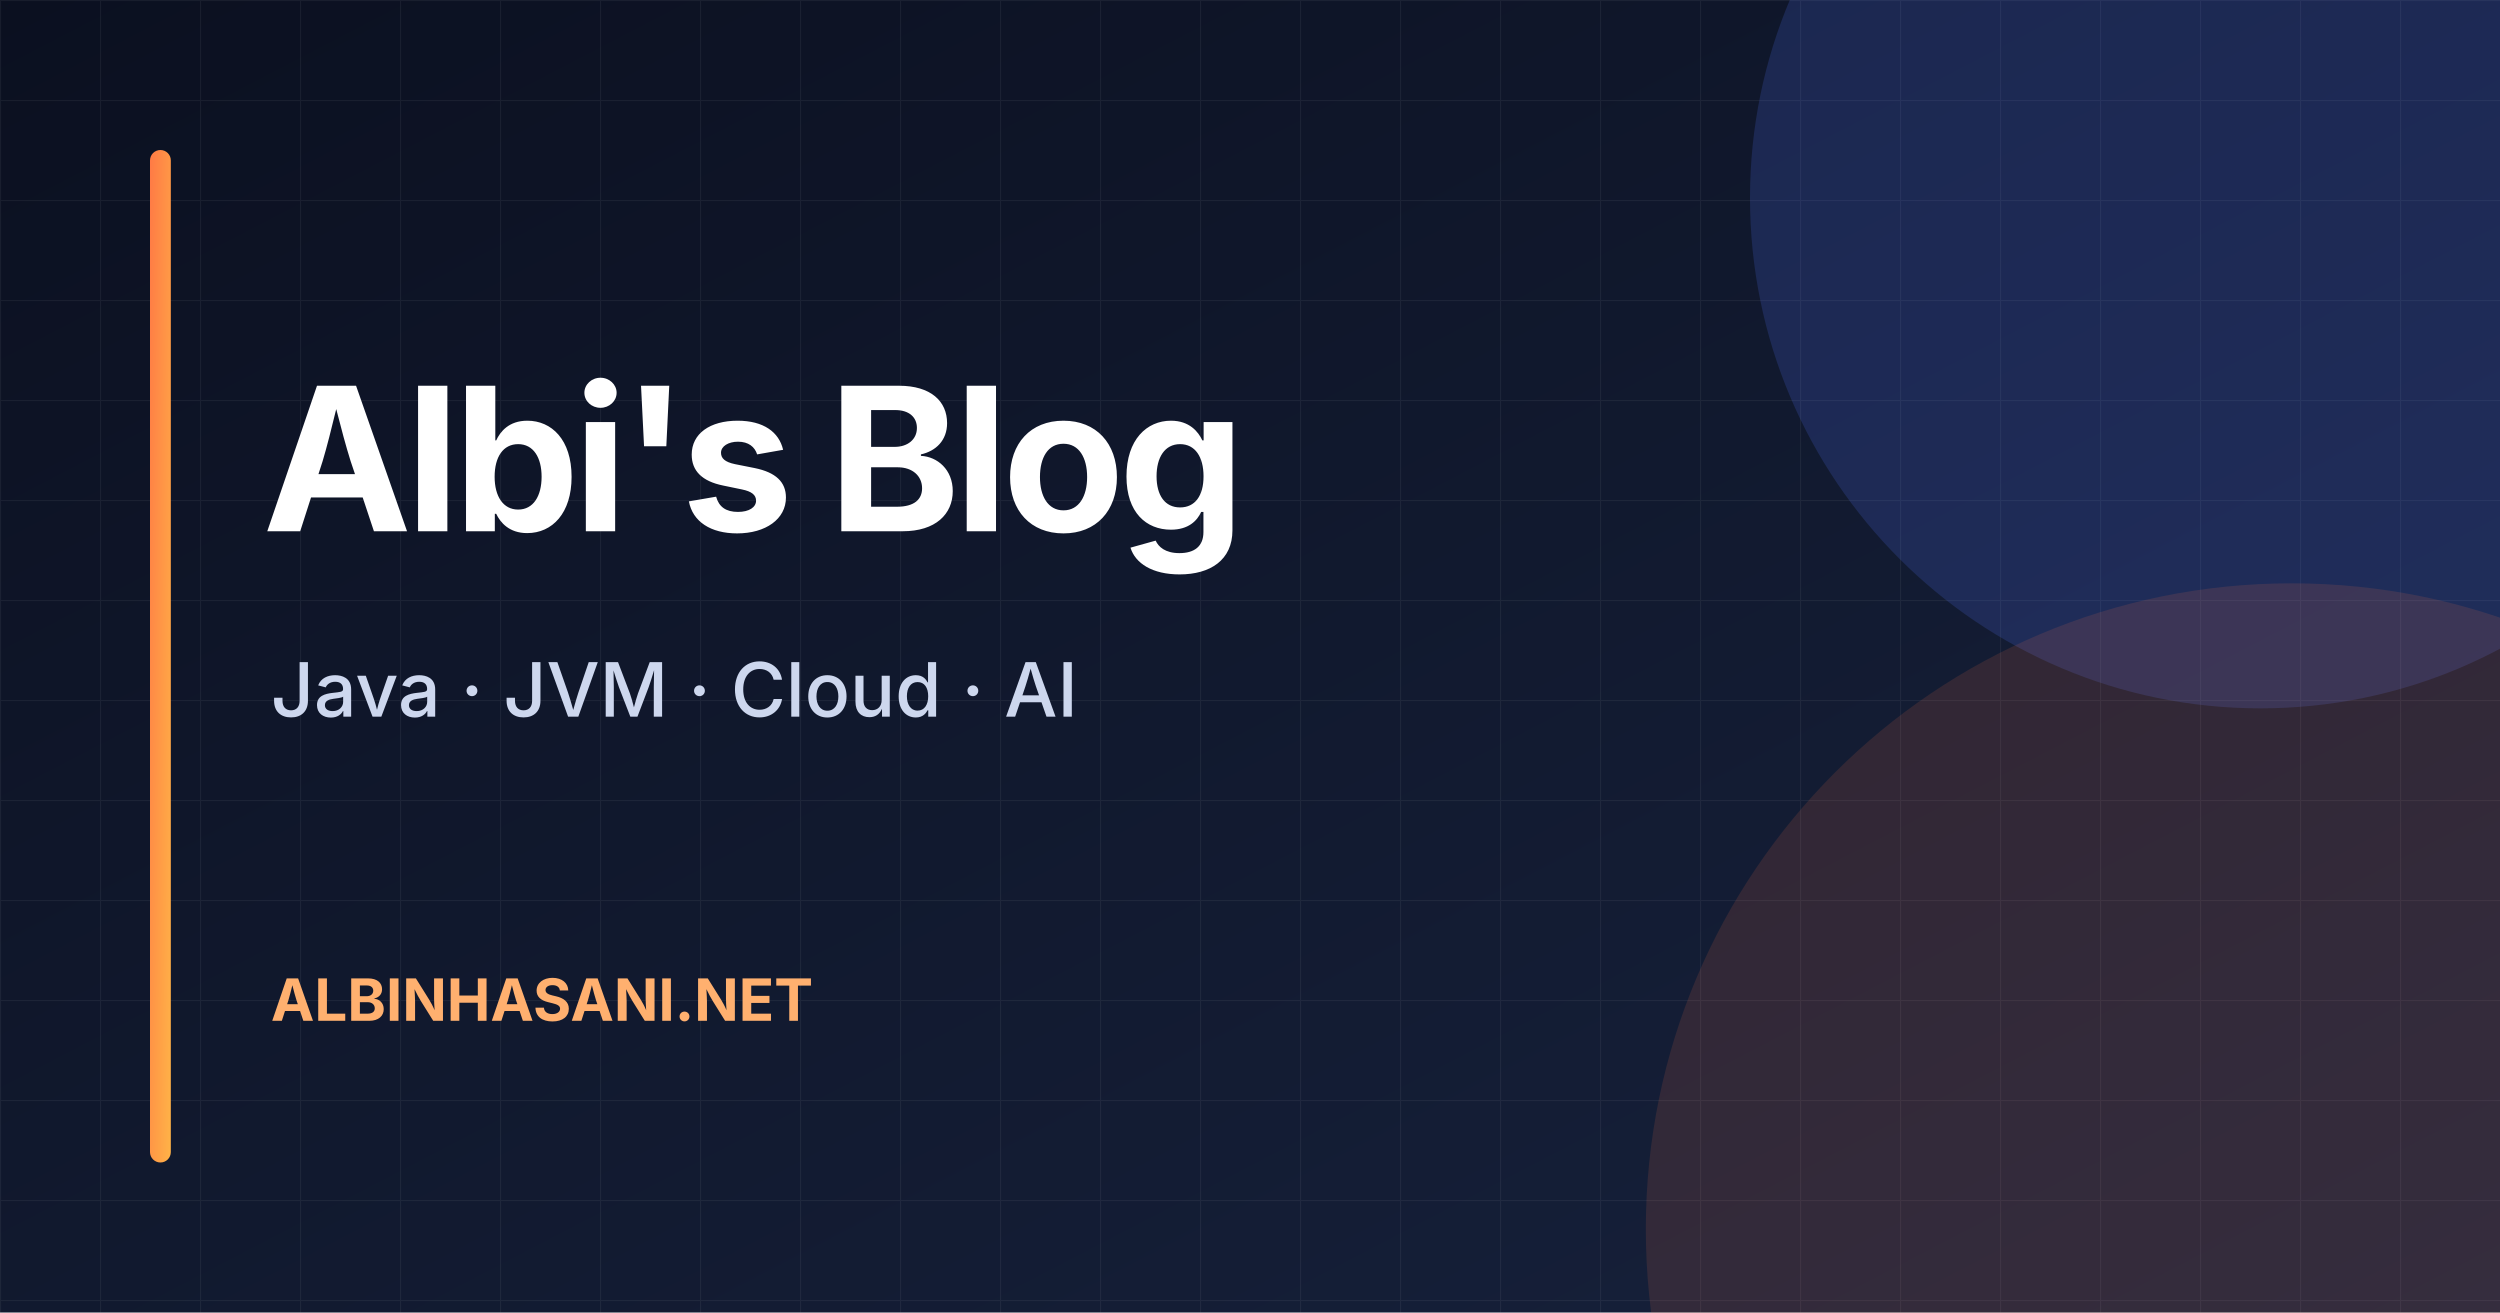
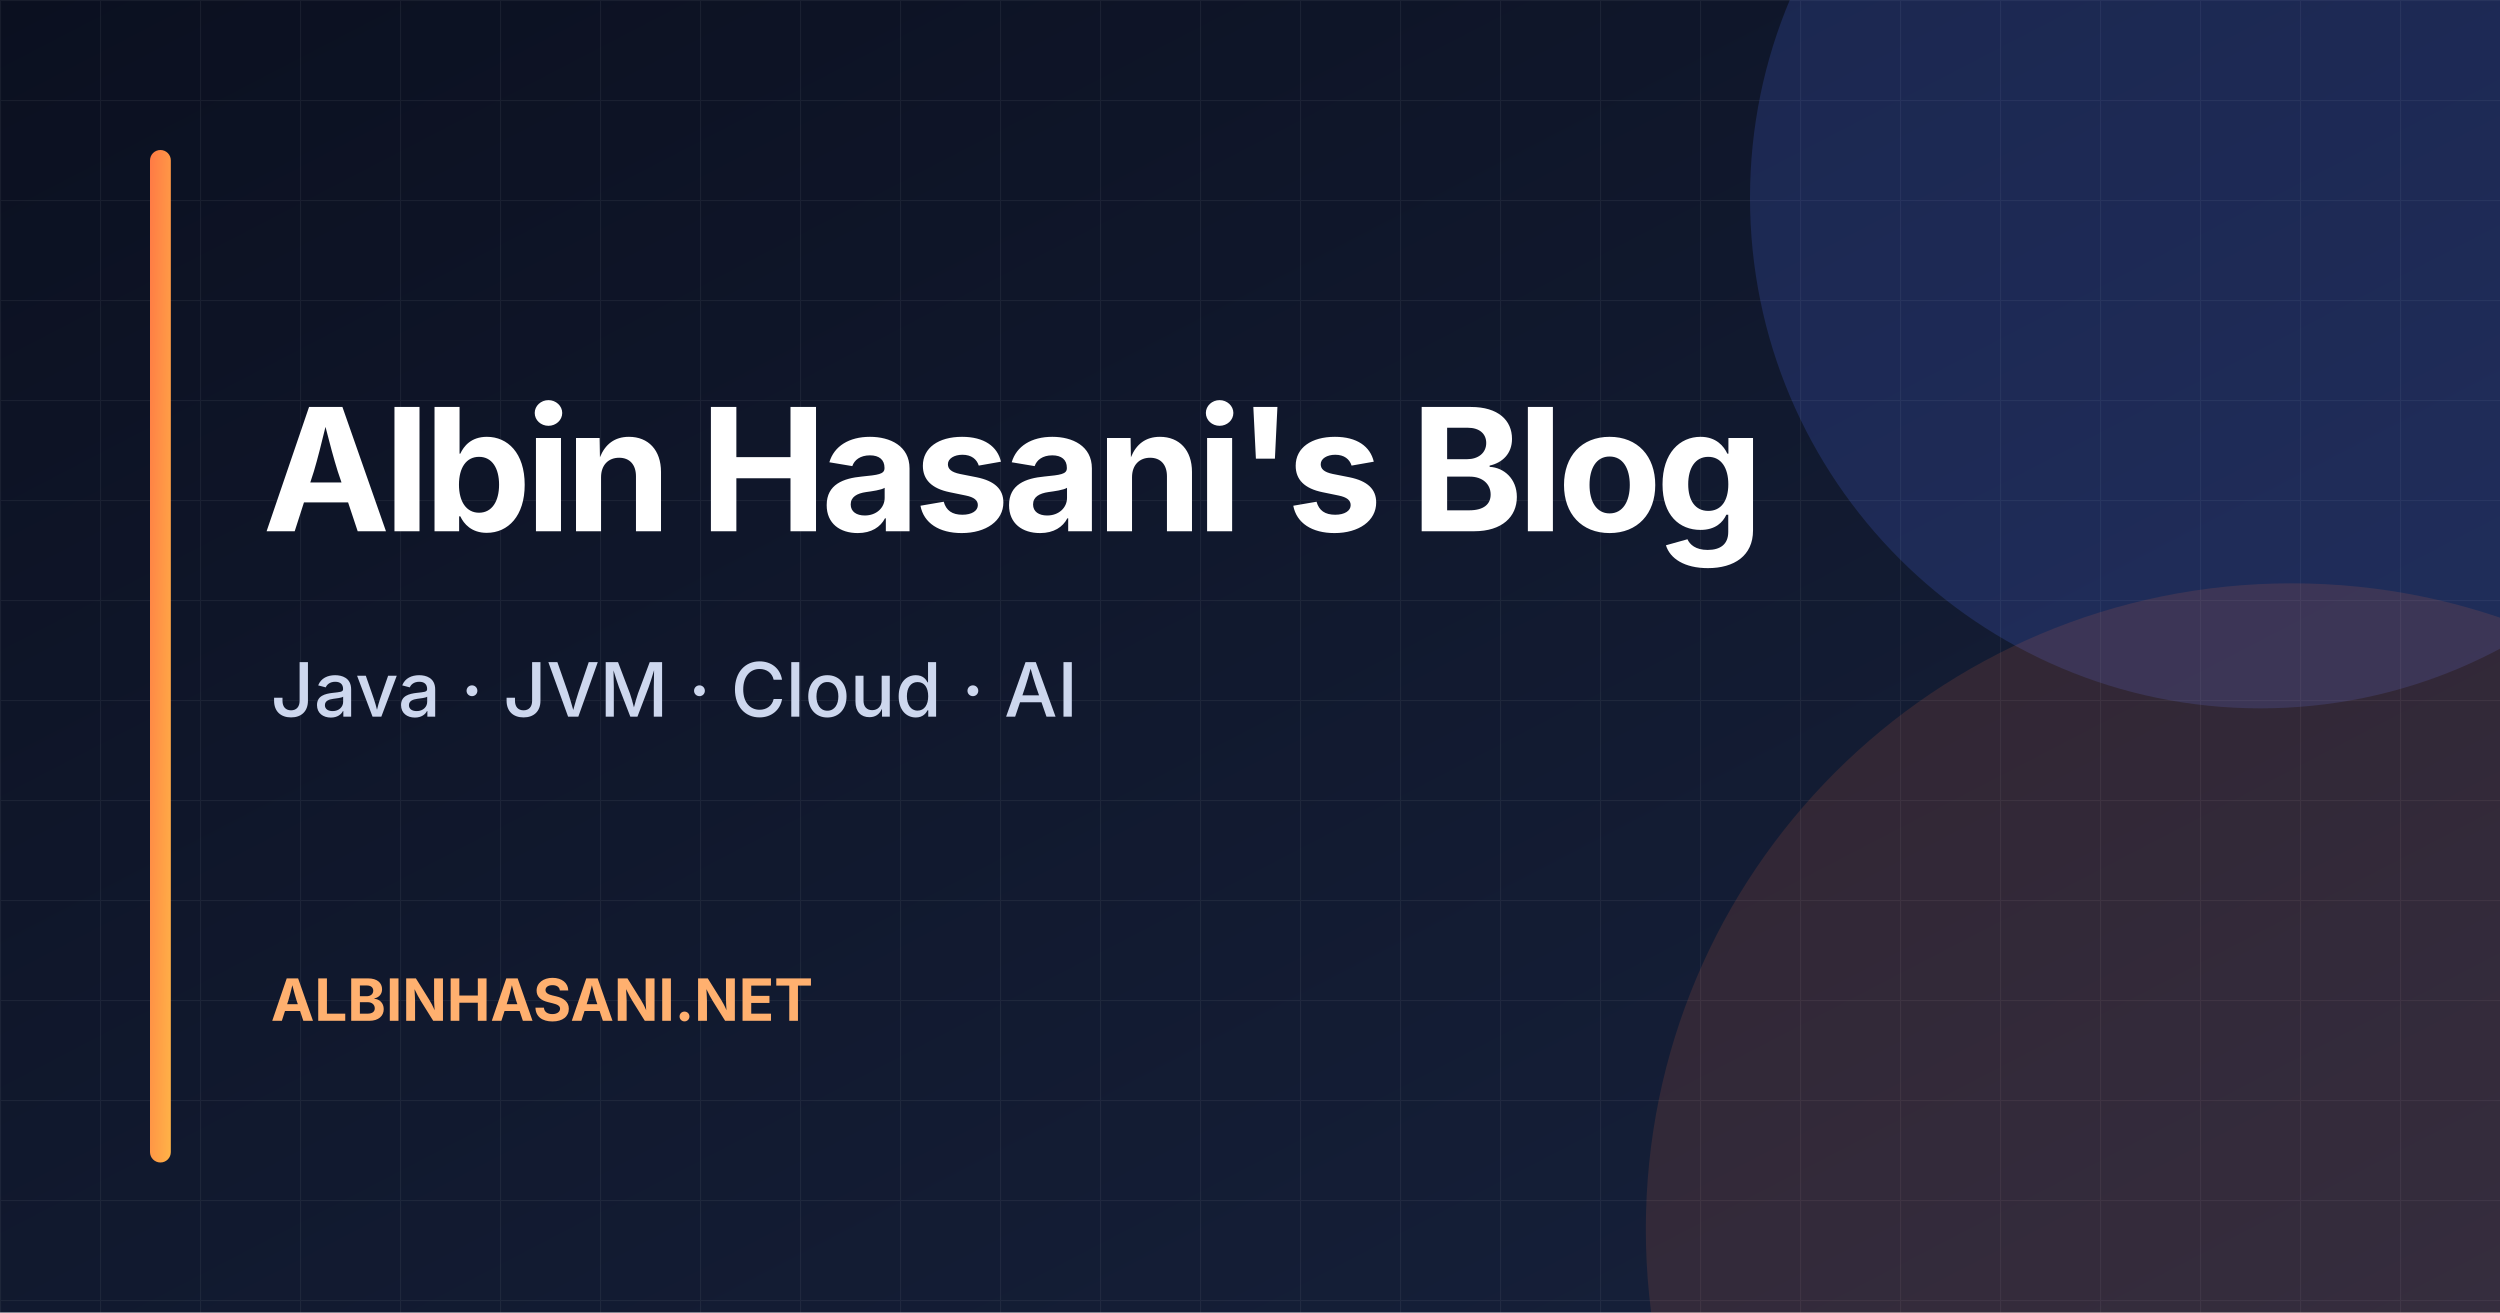
<svg xmlns="http://www.w3.org/2000/svg" width="1200" height="630" viewBox="0 0 1200 630" role="img" aria-labelledby="title description">
  <defs>
    <linearGradient id="background" x1="0" y1="0" x2="1" y2="1">
      <stop offset="0" stop-color="#0b1020" />
      <stop offset="1" stop-color="#17223d" />
    </linearGradient>
    <linearGradient id="accent" x1="0" y1="0" x2="1" y2="1">
      <stop offset="0" stop-color="#ff7a45" />
      <stop offset="1" stop-color="#ffb347" />
    </linearGradient>
    <pattern id="grid" width="48" height="48" patternUnits="userSpaceOnUse">
      <path d="M 48 0 L 0 0 0 48" fill="none" stroke="#ffffff" stroke-opacity=".055" stroke-width="1" />
    </pattern>
  </defs>
  <rect width="1200" height="630" fill="url(#background)" />
  <rect width="1200" height="630" fill="url(#grid)" />
  <circle cx="1085" cy="95" r="245" fill="#5477ff" fill-opacity=".18" />
  <circle cx="1100" cy="590" r="310" fill="#ff7a45" fill-opacity=".13" />
  <rect x="72" y="72" width="10" height="486" rx="5" fill="url(#accent)" />
-   <text x="126" y="255" fill="#ffffff" font-family="-apple-system, BlinkMacSystemFont, 'Segoe UI', sans-serif" font-size="96" font-weight="750" letter-spacing="-3">Albi's Blog</text>
+   <text x="126" y="255" fill="#ffffff" font-family="-apple-system, BlinkMacSystemFont, 'Segoe UI', sans-serif" font-size="82" font-weight="750" letter-spacing="-3">Albin Hasani's Blog</text>
  <text x="130" y="344" fill="#cdd7ee" font-family="-apple-system, BlinkMacSystemFont, 'Segoe UI', sans-serif" font-size="36" font-weight="500">Java · JVM · Cloud · AI</text>
  <text x="130" y="490" fill="#ffb06f" font-family="-apple-system, BlinkMacSystemFont, 'Segoe UI', sans-serif" font-size="28" font-weight="650">ALBINHASANI.NET</text>
</svg>
